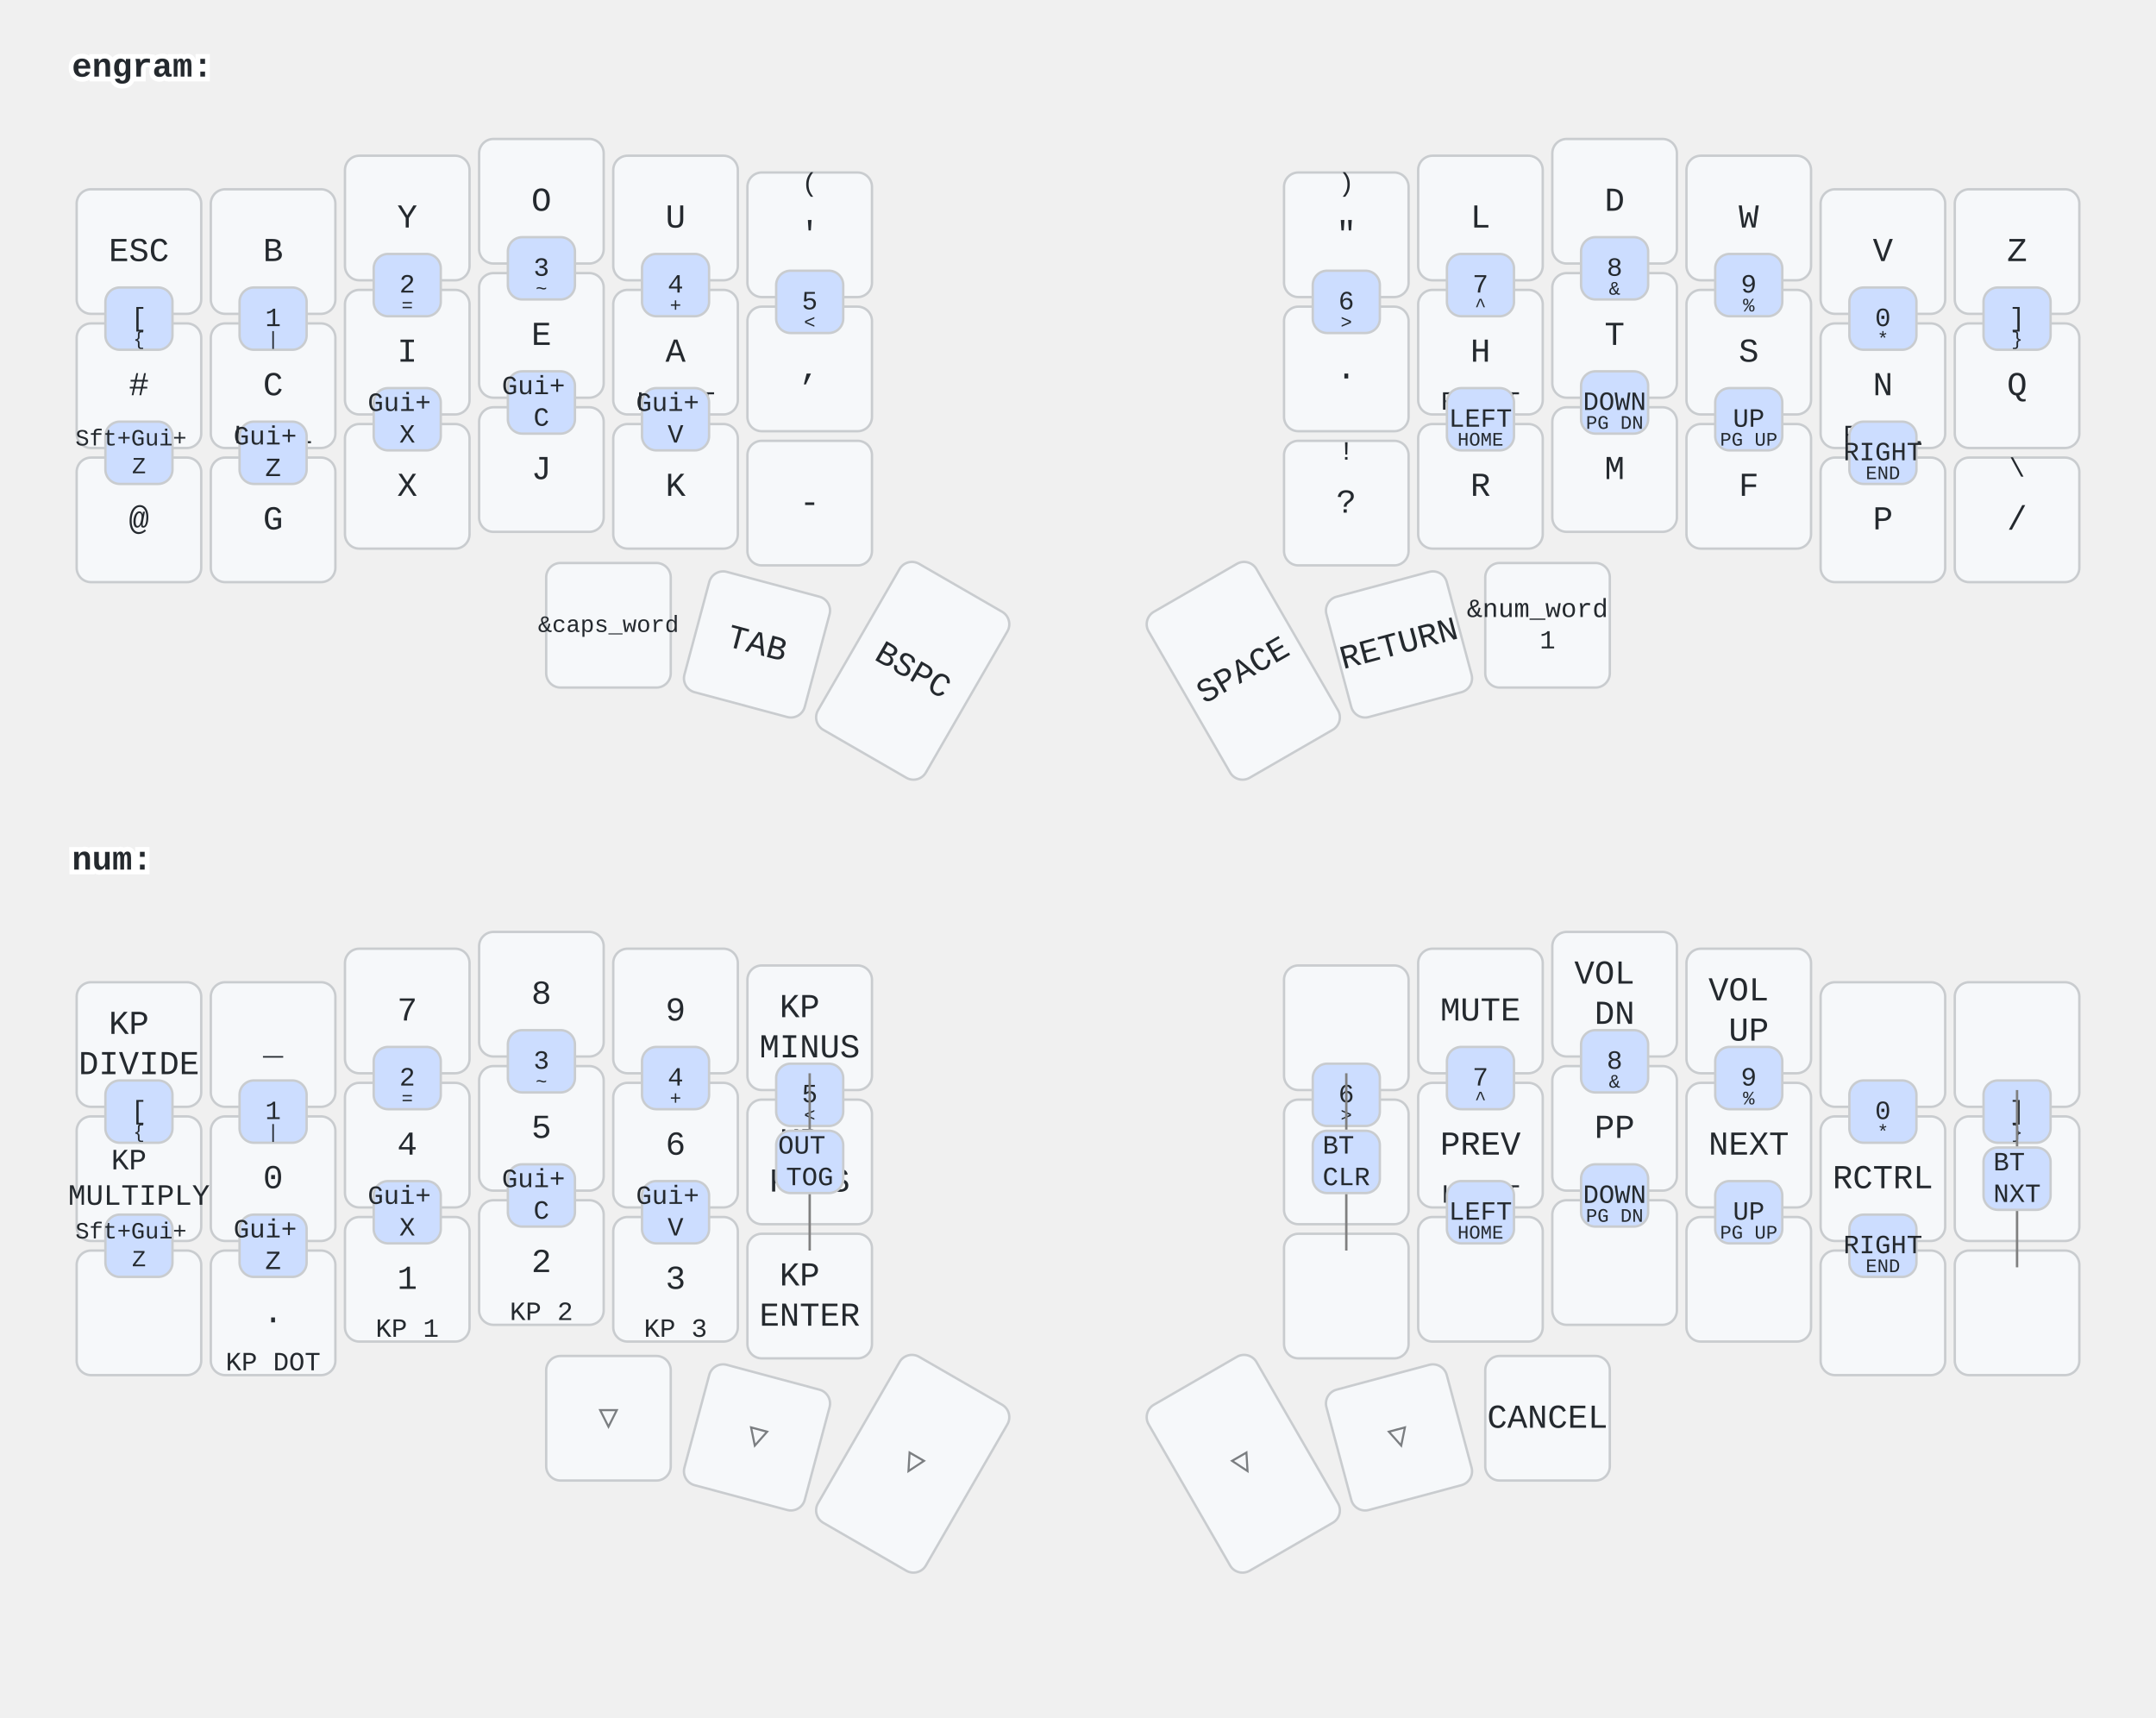
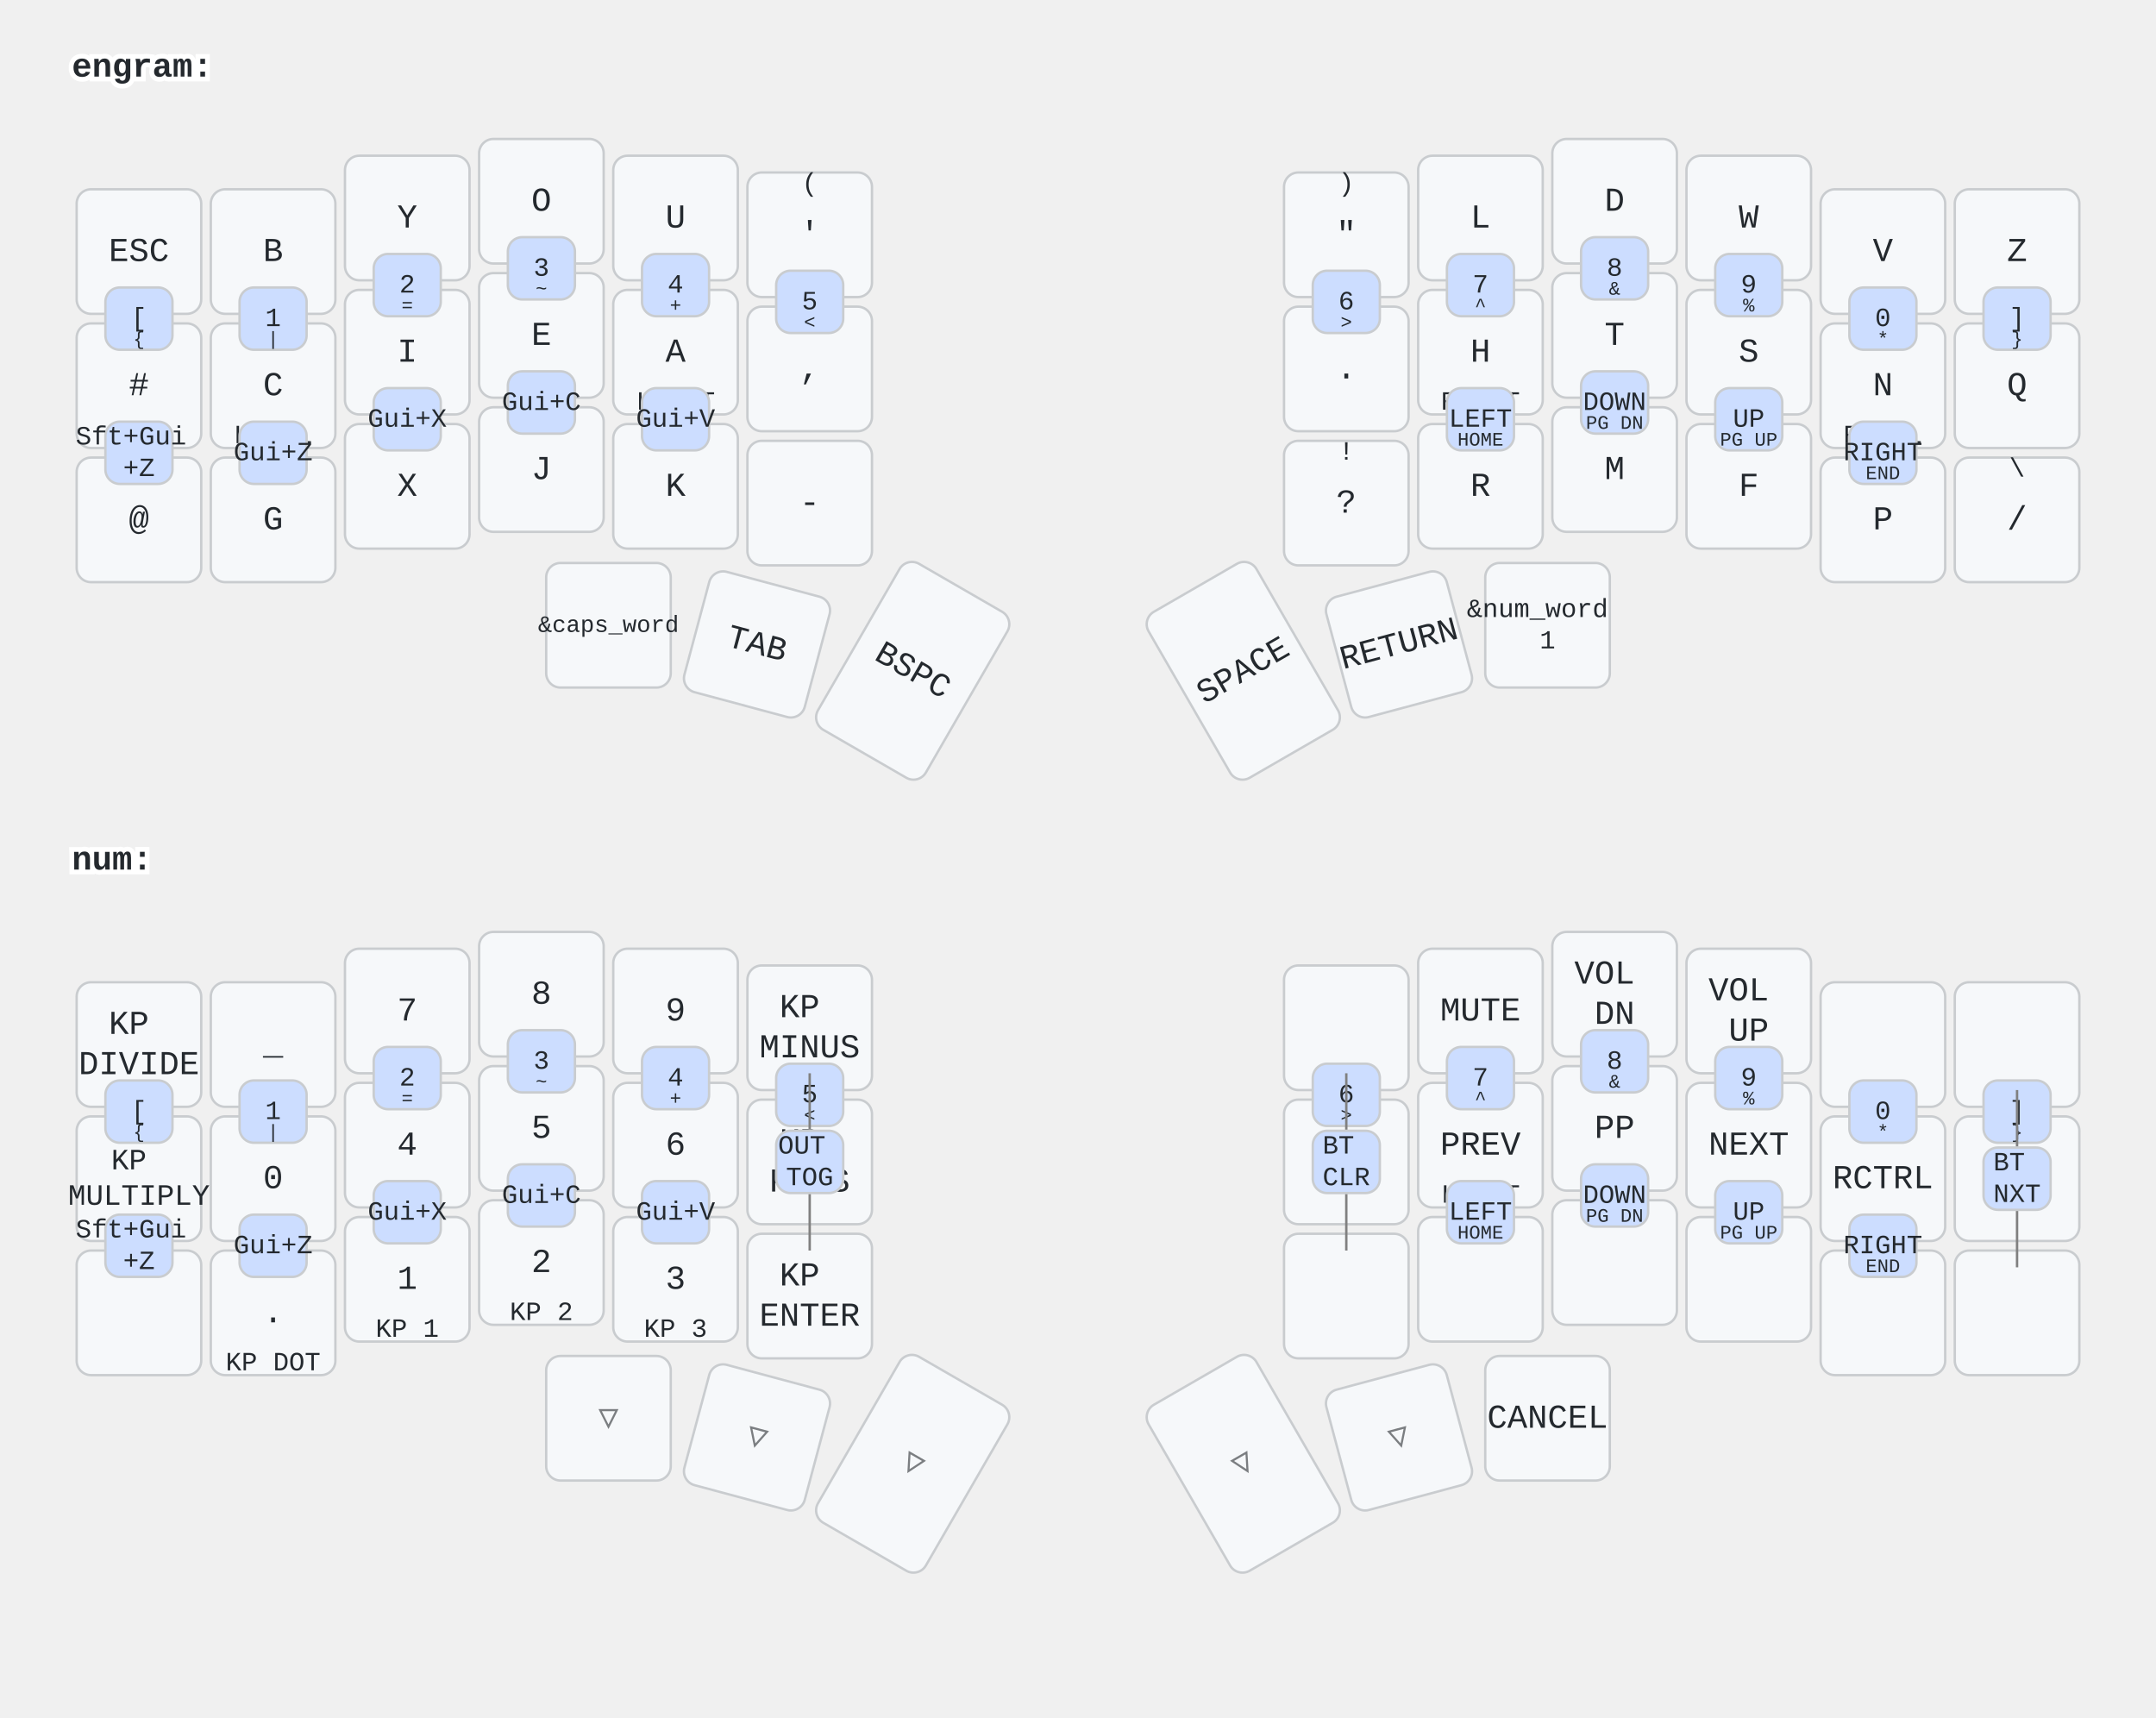
<svg xmlns="http://www.w3.org/2000/svg" width="900" height="717" viewBox="0 0 900 717" class="keymap">
  <style>/* inherit to force styles through use tags */
svg path {
    fill: inherit;
}

/* font and background color specifications */
svg.keymap {
    font-family: SFMono-Regular,Consolas,Liberation Mono,Menlo,monospace;
    font-size: 14px;
    font-kerning: normal;
    text-rendering: optimizeLegibility;
    fill: #24292e;
}

/* default key styling */
rect.key {
    fill: #f6f8fa;
}

rect.key, rect.combo {
    stroke: #c9cccf;
    stroke-width: 1;
}

/* default key side styling, only used is draw_key_sides is set */
rect.side {
    filter: brightness(90%);
}

/* color accent for combo boxes */
rect.combo, rect.combo-separate {
    fill: #cdf;
}

/* color accent for held keys */
rect.held, rect.combo.held {
    fill: #fdd;
}

/* color accent for ghost (optional) keys */
rect.ghost, rect.combo.ghost {
    stroke-dasharray: 4, 4;
    stroke-width: 2;
}

text {
    text-anchor: middle;
    dominant-baseline: middle;
}

/* styling for layer labels */
text.label {
    font-weight: bold;
    text-anchor: start;
    stroke: white;
    stroke-width: 4;
    paint-order: stroke;
}

/* styling for optional footer */
text.footer {
    text-anchor: end;
    dominant-baseline: auto;
    stroke: white;
    stroke-width: 4;
    paint-order: stroke;
}

- /* styling for combo tap, and key hold/shifted label text */
- text.combo, text.hold, text.shifted {
+ /* styling for combo tap, and key non-tap label text */
+ text.combo, text.hold, text.shifted, text.left, text.right {
    font-size: 11px;
}

text.hold {
    text-anchor: middle;
    dominant-baseline: auto;
}

text.shifted {
    text-anchor: middle;
    dominant-baseline: hanging;
}

+ text.left {
+     text-anchor: start;
+ }
+ 
+ text.right {
+     text-anchor: end;
+ }
+ 
text.layer-activator {
    text-decoration: underline;
}

/* styling for hold/shifted label text in combo box */
- text.combo.hold, text.combo.shifted {
+ text.combo.hold, text.combo.shifted, text.combo.left, text.combo.right {
    font-size: 8px;
}

/* lighter symbol for transparent keys */
text.trans {
    fill: #7b7e81;
}

/* styling for combo dendrons */
path.combo {
    stroke-width: 1;
    stroke: gray;
    fill: none;
}

/* Start Tabler Icons Cleanup */
/* cannot use height/width with glyphs */
.icon-tabler &gt; path {
    fill: inherit;
    stroke: inherit;
    stroke-width: 2;
}
/* hide tabler's default box */
.icon-tabler &gt; path[stroke="none"][fill="none"] {
    visibility: hidden;
}
/* End Tabler Icons Cleanup */
</style>
  <g transform="translate(30, 0)" class="layer-engram">
    <text x="0" y="28" class="label" id="engram">engram:</text>
    <g transform="translate(0, 56)">
      <g transform="translate(28, 49)" class="key keypos-0">
        <rect rx="6" ry="6" x="-26" y="-26" width="52" height="52" class="key" />
        <text x="0" y="0" class="key tap">ESC</text>
        <text x="0" y="24" class="key hold">F1</text>
      </g>
      <g transform="translate(84, 49)" class="key keypos-1">
        <rect rx="6" ry="6" x="-26" y="-26" width="52" height="52" class="key" />
        <text x="0" y="0" class="key tap">B</text>
        <text x="0" y="24" class="key hold">F2</text>
      </g>
      <g transform="translate(140, 35)" class="key keypos-2">
        <rect rx="6" ry="6" x="-26" y="-26" width="52" height="52" class="key" />
        <text x="0" y="0" class="key tap">Y</text>
        <text x="0" y="24" class="key hold">F3</text>
      </g>
      <g transform="translate(196, 28)" class="key keypos-3">
        <rect rx="6" ry="6" x="-26" y="-26" width="52" height="52" class="key" />
        <text x="0" y="0" class="key tap">O</text>
        <text x="0" y="24" class="key hold">F4</text>
      </g>
      <g transform="translate(252, 35)" class="key keypos-4">
        <rect rx="6" ry="6" x="-26" y="-26" width="52" height="52" class="key" />
        <text x="0" y="0" class="key tap">U</text>
        <text x="0" y="24" class="key hold">F5</text>
      </g>
      <g transform="translate(308, 42)" class="key keypos-5">
        <rect rx="6" ry="6" x="-26" y="-26" width="52" height="52" class="key" />
        <text x="0" y="0" class="key tap">'</text>
        <text x="0" y="-24" class="key shifted">(</text>
      </g>
      <g transform="translate(532, 42)" class="key keypos-6">
        <rect rx="6" ry="6" x="-26" y="-26" width="52" height="52" class="key" />
        <text x="0" y="0" class="key tap">"</text>
        <text x="0" y="-24" class="key shifted">)</text>
      </g>
      <g transform="translate(588, 35)" class="key keypos-7">
        <rect rx="6" ry="6" x="-26" y="-26" width="52" height="52" class="key" />
        <text x="0" y="0" class="key tap">L</text>
        <text x="0" y="24" class="key hold">F8</text>
      </g>
      <g transform="translate(644, 28)" class="key keypos-8">
        <rect rx="6" ry="6" x="-26" y="-26" width="52" height="52" class="key" />
        <text x="0" y="0" class="key tap">D</text>
        <text x="0" y="24" class="key hold">F9</text>
      </g>
      <g transform="translate(700, 35)" class="key keypos-9">
        <rect rx="6" ry="6" x="-26" y="-26" width="52" height="52" class="key" />
        <text x="0" y="0" class="key tap">W</text>
        <text x="0" y="24" class="key hold">F10</text>
      </g>
      <g transform="translate(756, 49)" class="key keypos-10">
        <rect rx="6" ry="6" x="-26" y="-26" width="52" height="52" class="key" />
        <text x="0" y="0" class="key tap">V</text>
        <text x="0" y="24" class="key hold">F11</text>
      </g>
      <g transform="translate(812, 49)" class="key keypos-11">
        <rect rx="6" ry="6" x="-26" y="-26" width="52" height="52" class="key" />
        <text x="0" y="0" class="key tap">Z</text>
        <text x="0" y="24" class="key hold">F12</text>
      </g>
      <g transform="translate(28, 105)" class="key keypos-12">
        <rect rx="6" ry="6" x="-26" y="-26" width="52" height="52" class="key" />
        <text x="0" y="0" class="key tap">#</text>
        <text x="0" y="-24" class="key shifted">$</text>
      </g>
      <g transform="translate(84, 105)" class="key keypos-13">
        <rect rx="6" ry="6" x="-26" y="-26" width="52" height="52" class="key" />
        <text x="0" y="0" class="key tap">C</text>
        <text x="0" y="24" class="key hold">LCTRL</text>
      </g>
      <g transform="translate(140, 91)" class="key keypos-14">
        <rect rx="6" ry="6" x="-26" y="-26" width="52" height="52" class="key" />
        <text x="0" y="0" class="key tap">I</text>
        <text x="0" y="24" class="key hold">LALT</text>
      </g>
      <g transform="translate(196, 84)" class="key keypos-15">
        <rect rx="6" ry="6" x="-26" y="-26" width="52" height="52" class="key" />
        <text x="0" y="0" class="key tap">E</text>
        <text x="0" y="24" class="key hold">LGUI</text>
      </g>
      <g transform="translate(252, 91)" class="key keypos-16">
        <rect rx="6" ry="6" x="-26" y="-26" width="52" height="52" class="key" />
        <text x="0" y="0" class="key tap">A</text>
        <text x="0" y="24" class="key hold">LSHFT</text>
      </g>
      <g transform="translate(308, 98)" class="key keypos-17">
        <rect rx="6" ry="6" x="-26" y="-26" width="52" height="52" class="key" />
        <text x="0" y="0" class="key tap">,</text>
        <text x="0" y="-24" class="key shifted">;</text>
      </g>
      <g transform="translate(532, 98)" class="key keypos-18">
        <rect rx="6" ry="6" x="-26" y="-26" width="52" height="52" class="key" />
        <text x="0" y="0" class="key tap">.</text>
        <text x="0" y="-24" class="key shifted">:</text>
      </g>
      <g transform="translate(588, 91)" class="key keypos-19">
        <rect rx="6" ry="6" x="-26" y="-26" width="52" height="52" class="key" />
        <text x="0" y="0" class="key tap">H</text>
        <text x="0" y="24" class="key hold">RSHFT</text>
      </g>
      <g transform="translate(644, 84)" class="key keypos-20">
        <rect rx="6" ry="6" x="-26" y="-26" width="52" height="52" class="key" />
        <text x="0" y="0" class="key tap">T</text>
        <text x="0" y="24" class="key hold">RGUI</text>
      </g>
      <g transform="translate(700, 91)" class="key keypos-21">
        <rect rx="6" ry="6" x="-26" y="-26" width="52" height="52" class="key" />
        <text x="0" y="0" class="key tap">S</text>
        <text x="0" y="24" class="key hold">RALT</text>
      </g>
      <g transform="translate(756, 105)" class="key keypos-22">
        <rect rx="6" ry="6" x="-26" y="-26" width="52" height="52" class="key" />
        <text x="0" y="0" class="key tap">N</text>
        <text x="0" y="24" class="key hold">RCTRL</text>
      </g>
      <g transform="translate(812, 105)" class="key keypos-23">
        <rect rx="6" ry="6" x="-26" y="-26" width="52" height="52" class="key" />
        <text x="0" y="0" class="key tap">Q</text>
      </g>
      <g transform="translate(28, 161)" class="key keypos-24">
        <rect rx="6" ry="6" x="-26" y="-26" width="52" height="52" class="key" />
        <text x="0" y="0" class="key tap">@</text>
        <text x="0" y="-24" class="key shifted">`</text>
      </g>
      <g transform="translate(84, 161)" class="key keypos-25">
        <rect rx="6" ry="6" x="-26" y="-26" width="52" height="52" class="key" />
        <text x="0" y="0" class="key tap">G</text>
      </g>
      <g transform="translate(140, 147)" class="key keypos-26">
        <rect rx="6" ry="6" x="-26" y="-26" width="52" height="52" class="key" />
        <text x="0" y="0" class="key tap">X</text>
      </g>
      <g transform="translate(196, 140)" class="key keypos-27">
        <rect rx="6" ry="6" x="-26" y="-26" width="52" height="52" class="key" />
        <text x="0" y="0" class="key tap">J</text>
      </g>
      <g transform="translate(252, 147)" class="key keypos-28">
        <rect rx="6" ry="6" x="-26" y="-26" width="52" height="52" class="key" />
        <text x="0" y="0" class="key tap">K</text>
      </g>
      <g transform="translate(308, 154)" class="key keypos-29">
        <rect rx="6" ry="6" x="-26" y="-26" width="52" height="52" class="key" />
        <text x="0" y="0" class="key tap">-</text>
      </g>
      <g transform="translate(532, 154)" class="key keypos-30">
        <rect rx="6" ry="6" x="-26" y="-26" width="52" height="52" class="key" />
        <text x="0" y="0" class="key tap">?</text>
        <text x="0" y="-24" class="key shifted">!</text>
      </g>
      <g transform="translate(588, 147)" class="key keypos-31">
        <rect rx="6" ry="6" x="-26" y="-26" width="52" height="52" class="key" />
        <text x="0" y="0" class="key tap">R</text>
      </g>
      <g transform="translate(644, 140)" class="key keypos-32">
        <rect rx="6" ry="6" x="-26" y="-26" width="52" height="52" class="key" />
        <text x="0" y="0" class="key tap">M</text>
      </g>
      <g transform="translate(700, 147)" class="key keypos-33">
        <rect rx="6" ry="6" x="-26" y="-26" width="52" height="52" class="key" />
        <text x="0" y="0" class="key tap">F</text>
      </g>
      <g transform="translate(756, 161)" class="key keypos-34">
        <rect rx="6" ry="6" x="-26" y="-26" width="52" height="52" class="key" />
        <text x="0" y="0" class="key tap">P</text>
      </g>
      <g transform="translate(812, 161)" class="key keypos-35">
        <rect rx="6" ry="6" x="-26" y="-26" width="52" height="52" class="key" />
        <text x="0" y="0" class="key tap">/</text>
        <text x="0" y="-24" class="key shifted">\</text>
      </g>
      <g transform="translate(224, 205)" class="key keypos-36">
        <rect rx="6" ry="6" x="-26" y="-26" width="52" height="52" class="key" />
        <text x="0" y="0" class="key tap">
          <tspan style="font-size: 70%">&amp;caps_word</tspan>
        </text>
      </g>
      <g transform="translate(286, 213) rotate(15.0)" class="key keypos-37">
        <rect rx="6" ry="6" x="-26" y="-26" width="52" height="52" class="key" />
        <text x="0" y="0" class="key tap">TAB</text>
      </g>
      <g transform="translate(351, 224) rotate(30.0)" class="key keypos-38">
        <rect rx="6" ry="6" x="-26" y="-40" width="52" height="80" class="key" />
        <text x="0" y="0" class="key tap">BSPC</text>
      </g>
      <g transform="translate(489, 224) rotate(-30.0)" class="key keypos-39">
        <rect rx="6" ry="6" x="-26" y="-40" width="52" height="80" class="key" />
        <text x="0" y="0" class="key tap">SPACE</text>
      </g>
      <g transform="translate(554, 213) rotate(-15.0)" class="key keypos-40">
        <rect rx="6" ry="6" x="-26" y="-26" width="52" height="52" class="key" />
        <text x="0" y="0" class="key tap">RETURN</text>
      </g>
      <g transform="translate(616, 205)" class="key keypos-41">
        <rect rx="6" ry="6" x="-26" y="-26" width="52" height="52" class="key" />
        <text x="0" y="0" class="key tap">
          <tspan x="0" dy="-0.6em" style="font-size: 78%">&amp;num_word</tspan>
          <tspan x="0" dy="1.2em" style="font-size: 78%">1</tspan>
        </text>
      </g>
      <g class="combo combopos-0">
        <rect rx="6" ry="6" x="14" y="64" width="28" height="26" class="combo" />
        <text x="28" y="77" class="combo tap">[</text>
        <text x="28" y="88" class="combo hold">{</text>
      </g>
      <g class="combo combopos-1">
        <rect rx="6" ry="6" x="798" y="64" width="28" height="26" class="combo" />
        <text x="812" y="77" class="combo tap">]</text>
        <text x="812" y="88" class="combo hold">}</text>
      </g>
      <g class="combo combopos-2">
        <rect rx="6" ry="6" x="70" y="64" width="28" height="26" class="combo" />
        <text x="84" y="77" class="combo tap">1</text>
        <text x="84" y="88" class="combo hold">|</text>
      </g>
      <g class="combo combopos-3">
        <rect rx="6" ry="6" x="126" y="50" width="28" height="26" class="combo" />
        <text x="140" y="63" class="combo tap">2</text>
        <text x="140" y="74" class="combo hold">=</text>
      </g>
      <g class="combo combopos-4">
        <rect rx="6" ry="6" x="182" y="43" width="28" height="26" class="combo" />
        <text x="196" y="56" class="combo tap">3</text>
        <text x="196" y="67" class="combo hold">~</text>
      </g>
      <g class="combo combopos-5">
        <rect rx="6" ry="6" x="238" y="50" width="28" height="26" class="combo" />
        <text x="252" y="63" class="combo tap">4</text>
        <text x="252" y="74" class="combo hold">+</text>
      </g>
      <g class="combo combopos-6">
        <rect rx="6" ry="6" x="294" y="57" width="28" height="26" class="combo" />
        <text x="308" y="70" class="combo tap">5</text>
        <text x="308" y="81" class="combo hold">&lt;</text>
      </g>
      <g class="combo combopos-7">
        <rect rx="6" ry="6" x="518" y="57" width="28" height="26" class="combo" />
        <text x="532" y="70" class="combo tap">6</text>
        <text x="532" y="81" class="combo hold">&gt;</text>
      </g>
      <g class="combo combopos-8">
        <rect rx="6" ry="6" x="574" y="50" width="28" height="26" class="combo" />
        <text x="588" y="63" class="combo tap">7</text>
        <text x="588" y="74" class="combo hold">^</text>
      </g>
      <g class="combo combopos-9">
        <rect rx="6" ry="6" x="630" y="43" width="28" height="26" class="combo" />
        <text x="644" y="56" class="combo tap">8</text>
        <text x="644" y="67" class="combo hold">&amp;</text>
      </g>
      <g class="combo combopos-10">
        <rect rx="6" ry="6" x="686" y="50" width="28" height="26" class="combo" />
        <text x="700" y="63" class="combo tap">9</text>
        <text x="700" y="74" class="combo hold">%</text>
      </g>
      <g class="combo combopos-11">
        <rect rx="6" ry="6" x="742" y="64" width="28" height="26" class="combo" />
        <text x="756" y="77" class="combo tap">0</text>
        <text x="756" y="88" class="combo hold">*</text>
      </g>
      <g class="combo combopos-12">
        <rect rx="6" ry="6" x="14" y="120" width="28" height="26" class="combo" />
        <text x="28" y="133" class="combo tap">
-           <tspan x="28" dy="-0.6em" style="font-size: 88%">Sft+Gui+</tspan>
-           <tspan x="28" dy="1.2em" style="font-size: 88%">Z</tspan>
+           <tspan x="28" dy="-0.6em">Sft+Gui</tspan>
+           <tspan x="28" dy="1.2em">+Z</tspan>
        </text>
      </g>
      <g class="combo combopos-13">
        <rect rx="6" ry="6" x="70" y="120" width="28" height="26" class="combo" />
-         <text x="84" y="133" class="combo tap">
-           <tspan x="84" dy="-0.6em">Gui+</tspan>
-           <tspan x="84" dy="1.2em">Z</tspan>
-         </text>
+         <text x="84" y="133" class="combo tap">Gui+Z</text>
      </g>
      <g class="combo combopos-14">
        <rect rx="6" ry="6" x="126" y="106" width="28" height="26" class="combo" />
-         <text x="140" y="119" class="combo tap">
-           <tspan x="140" dy="-0.6em">Gui+</tspan>
-           <tspan x="140" dy="1.2em">X</tspan>
-         </text>
+         <text x="140" y="119" class="combo tap">Gui+X</text>
      </g>
      <g class="combo combopos-15">
        <rect rx="6" ry="6" x="182" y="99" width="28" height="26" class="combo" />
-         <text x="196" y="112" class="combo tap">
-           <tspan x="196" dy="-0.6em">Gui+</tspan>
-           <tspan x="196" dy="1.2em">C</tspan>
-         </text>
+         <text x="196" y="112" class="combo tap">Gui+C</text>
      </g>
      <g class="combo combopos-16">
        <rect rx="6" ry="6" x="238" y="106" width="28" height="26" class="combo" />
-         <text x="252" y="119" class="combo tap">
-           <tspan x="252" dy="-0.6em">Gui+</tspan>
-           <tspan x="252" dy="1.2em">V</tspan>
-         </text>
+         <text x="252" y="119" class="combo tap">Gui+V</text>
      </g>
      <g class="combo combopos-17">
        <rect rx="6" ry="6" x="574" y="106" width="28" height="26" class="combo" />
        <text x="588" y="119" class="combo tap">LEFT</text>
        <text x="588" y="130" class="combo hold">HOME</text>
      </g>
      <g class="combo combopos-18">
        <rect rx="6" ry="6" x="630" y="99" width="28" height="26" class="combo" />
        <text x="644" y="112" class="combo tap">DOWN</text>
        <text x="644" y="123" class="combo hold">PG DN</text>
      </g>
      <g class="combo combopos-19">
        <rect rx="6" ry="6" x="686" y="106" width="28" height="26" class="combo" />
        <text x="700" y="119" class="combo tap">UP</text>
        <text x="700" y="130" class="combo hold">PG UP</text>
      </g>
      <g class="combo combopos-20">
        <rect rx="6" ry="6" x="742" y="120" width="28" height="26" class="combo" />
        <text x="756" y="133" class="combo tap">RIGHT</text>
        <text x="756" y="144" class="combo hold">END</text>
      </g>
    </g>
  </g>
  <g transform="translate(30, 331)" class="layer-num">
    <text x="0" y="28" class="label" id="num">num:</text>
    <g transform="translate(0, 56)">
      <g transform="translate(28, 49)" class="key keypos-0">
        <rect rx="6" ry="6" x="-26" y="-26" width="52" height="52" class="key" />
        <text x="0" y="0" class="key tap">
          <tspan x="0" dy="-0.6em">KP</tspan>
          <tspan x="0" dy="1.2em">DIVIDE</tspan>
        </text>
      </g>
      <g transform="translate(84, 49)" class="key keypos-1">
        <rect rx="6" ry="6" x="-26" y="-26" width="52" height="52" class="key" />
        <text x="0" y="0" class="key tap">_</text>
      </g>
      <g transform="translate(140, 35)" class="key keypos-2">
        <rect rx="6" ry="6" x="-26" y="-26" width="52" height="52" class="key" />
        <text x="0" y="0" class="key tap">7</text>
        <text x="0" y="24" class="key hold">KP 7</text>
      </g>
      <g transform="translate(196, 28)" class="key keypos-3">
        <rect rx="6" ry="6" x="-26" y="-26" width="52" height="52" class="key" />
        <text x="0" y="0" class="key tap">8</text>
        <text x="0" y="24" class="key hold">KP 8</text>
      </g>
      <g transform="translate(252, 35)" class="key keypos-4">
        <rect rx="6" ry="6" x="-26" y="-26" width="52" height="52" class="key" />
        <text x="0" y="0" class="key tap">9</text>
        <text x="0" y="24" class="key hold">KP 9</text>
      </g>
      <g transform="translate(308, 42)" class="key keypos-5">
        <rect rx="6" ry="6" x="-26" y="-26" width="52" height="52" class="key" />
        <text x="0" y="0" class="key tap">
          <tspan x="0" dy="-0.6em">KP</tspan>
          <tspan x="0" dy="1.2em">MINUS</tspan>
        </text>
      </g>
      <g transform="translate(532, 42)" class="key keypos-6">
        <rect rx="6" ry="6" x="-26" y="-26" width="52" height="52" class="key" />
      </g>
      <g transform="translate(588, 35)" class="key keypos-7">
        <rect rx="6" ry="6" x="-26" y="-26" width="52" height="52" class="key" />
        <text x="0" y="0" class="key tap">MUTE</text>
      </g>
      <g transform="translate(644, 28)" class="key keypos-8">
        <rect rx="6" ry="6" x="-26" y="-26" width="52" height="52" class="key" />
        <text x="0" y="0" class="key tap">
          <tspan x="0" dy="-0.6em">VOL</tspan>
          <tspan x="0" dy="1.2em">DN</tspan>
        </text>
      </g>
      <g transform="translate(700, 35)" class="key keypos-9">
        <rect rx="6" ry="6" x="-26" y="-26" width="52" height="52" class="key" />
        <text x="0" y="0" class="key tap">
          <tspan x="0" dy="-0.6em">VOL</tspan>
          <tspan x="0" dy="1.2em">UP</tspan>
        </text>
      </g>
      <g transform="translate(756, 49)" class="key keypos-10">
        <rect rx="6" ry="6" x="-26" y="-26" width="52" height="52" class="key" />
      </g>
      <g transform="translate(812, 49)" class="key keypos-11">
        <rect rx="6" ry="6" x="-26" y="-26" width="52" height="52" class="key" />
      </g>
      <g transform="translate(28, 105)" class="key keypos-12">
        <rect rx="6" ry="6" x="-26" y="-26" width="52" height="52" class="key" />
        <text x="0" y="0" class="key tap">
          <tspan x="0" dy="-0.6em" style="font-size: 88%">KP</tspan>
          <tspan x="0" dy="1.2em" style="font-size: 88%">MULTIPLY</tspan>
        </text>
      </g>
      <g transform="translate(84, 105)" class="key keypos-13">
        <rect rx="6" ry="6" x="-26" y="-26" width="52" height="52" class="key" />
        <text x="0" y="0" class="key tap">0</text>
        <text x="0" y="24" class="key hold">KP 0</text>
      </g>
      <g transform="translate(140, 91)" class="key keypos-14">
        <rect rx="6" ry="6" x="-26" y="-26" width="52" height="52" class="key" />
        <text x="0" y="0" class="key tap">4</text>
        <text x="0" y="24" class="key hold">KP 4</text>
      </g>
      <g transform="translate(196, 84)" class="key keypos-15">
        <rect rx="6" ry="6" x="-26" y="-26" width="52" height="52" class="key" />
        <text x="0" y="0" class="key tap">5</text>
        <text x="0" y="24" class="key hold">KP 5</text>
      </g>
      <g transform="translate(252, 91)" class="key keypos-16">
        <rect rx="6" ry="6" x="-26" y="-26" width="52" height="52" class="key" />
        <text x="0" y="0" class="key tap">6</text>
        <text x="0" y="24" class="key hold">KP 6</text>
      </g>
      <g transform="translate(308, 98)" class="key keypos-17">
        <rect rx="6" ry="6" x="-26" y="-26" width="52" height="52" class="key" />
        <text x="0" y="0" class="key tap">
          <tspan x="0" dy="-0.6em">KP</tspan>
          <tspan x="0" dy="1.2em">PLUS</tspan>
        </text>
      </g>
      <g transform="translate(532, 98)" class="key keypos-18">
        <rect rx="6" ry="6" x="-26" y="-26" width="52" height="52" class="key" />
      </g>
      <g transform="translate(588, 91)" class="key keypos-19">
        <rect rx="6" ry="6" x="-26" y="-26" width="52" height="52" class="key" />
        <text x="0" y="0" class="key tap">PREV</text>
        <text x="0" y="24" class="key hold">LSHFT</text>
      </g>
      <g transform="translate(644, 84)" class="key keypos-20">
        <rect rx="6" ry="6" x="-26" y="-26" width="52" height="52" class="key" />
        <text x="0" y="0" class="key tap">PP</text>
        <text x="0" y="24" class="key hold">RGUI</text>
      </g>
      <g transform="translate(700, 91)" class="key keypos-21">
        <rect rx="6" ry="6" x="-26" y="-26" width="52" height="52" class="key" />
        <text x="0" y="0" class="key tap">NEXT</text>
        <text x="0" y="24" class="key hold">RALT</text>
      </g>
      <g transform="translate(756, 105)" class="key keypos-22">
        <rect rx="6" ry="6" x="-26" y="-26" width="52" height="52" class="key" />
        <text x="0" y="0" class="key tap">RCTRL</text>
      </g>
      <g transform="translate(812, 105)" class="key keypos-23">
        <rect rx="6" ry="6" x="-26" y="-26" width="52" height="52" class="key" />
      </g>
      <g transform="translate(28, 161)" class="key keypos-24">
        <rect rx="6" ry="6" x="-26" y="-26" width="52" height="52" class="key" />
      </g>
      <g transform="translate(84, 161)" class="key keypos-25">
        <rect rx="6" ry="6" x="-26" y="-26" width="52" height="52" class="key" />
        <text x="0" y="0" class="key tap">.</text>
        <text x="0" y="24" class="key hold">KP DOT</text>
      </g>
      <g transform="translate(140, 147)" class="key keypos-26">
        <rect rx="6" ry="6" x="-26" y="-26" width="52" height="52" class="key" />
        <text x="0" y="0" class="key tap">1</text>
        <text x="0" y="24" class="key hold">KP 1</text>
      </g>
      <g transform="translate(196, 140)" class="key keypos-27">
        <rect rx="6" ry="6" x="-26" y="-26" width="52" height="52" class="key" />
        <text x="0" y="0" class="key tap">2</text>
        <text x="0" y="24" class="key hold">KP 2</text>
      </g>
      <g transform="translate(252, 147)" class="key keypos-28">
        <rect rx="6" ry="6" x="-26" y="-26" width="52" height="52" class="key" />
        <text x="0" y="0" class="key tap">3</text>
        <text x="0" y="24" class="key hold">KP 3</text>
      </g>
      <g transform="translate(308, 154)" class="key keypos-29">
        <rect rx="6" ry="6" x="-26" y="-26" width="52" height="52" class="key" />
        <text x="0" y="0" class="key tap">
          <tspan x="0" dy="-0.6em">KP</tspan>
          <tspan x="0" dy="1.2em">ENTER</tspan>
        </text>
      </g>
      <g transform="translate(532, 154)" class="key keypos-30">
        <rect rx="6" ry="6" x="-26" y="-26" width="52" height="52" class="key" />
      </g>
      <g transform="translate(588, 147)" class="key keypos-31">
        <rect rx="6" ry="6" x="-26" y="-26" width="52" height="52" class="key" />
      </g>
      <g transform="translate(644, 140)" class="key keypos-32">
        <rect rx="6" ry="6" x="-26" y="-26" width="52" height="52" class="key" />
      </g>
      <g transform="translate(700, 147)" class="key keypos-33">
        <rect rx="6" ry="6" x="-26" y="-26" width="52" height="52" class="key" />
      </g>
      <g transform="translate(756, 161)" class="key keypos-34">
        <rect rx="6" ry="6" x="-26" y="-26" width="52" height="52" class="key" />
      </g>
      <g transform="translate(812, 161)" class="key keypos-35">
        <rect rx="6" ry="6" x="-26" y="-26" width="52" height="52" class="key" />
      </g>
      <g transform="translate(224, 205)" class="key trans keypos-36">
        <rect rx="6" ry="6" x="-26" y="-26" width="52" height="52" class="key trans" />
        <text x="0" y="0" class="key trans tap">▽</text>
      </g>
      <g transform="translate(286, 213) rotate(15.0)" class="key trans keypos-37">
        <rect rx="6" ry="6" x="-26" y="-26" width="52" height="52" class="key trans" />
        <text x="0" y="0" class="key trans tap">▽</text>
      </g>
      <g transform="translate(351, 224) rotate(30.0)" class="key trans keypos-38">
        <rect rx="6" ry="6" x="-26" y="-40" width="52" height="80" class="key trans" />
        <text x="0" y="0" class="key trans tap">▽</text>
      </g>
      <g transform="translate(489, 224) rotate(-30.0)" class="key trans keypos-39">
        <rect rx="6" ry="6" x="-26" y="-40" width="52" height="80" class="key trans" />
        <text x="0" y="0" class="key trans tap">▽</text>
      </g>
      <g transform="translate(554, 213) rotate(-15.0)" class="key trans keypos-40">
        <rect rx="6" ry="6" x="-26" y="-26" width="52" height="52" class="key trans" />
        <text x="0" y="0" class="key trans tap">▽</text>
      </g>
      <g transform="translate(616, 205)" class="key keypos-41">
        <rect rx="6" ry="6" x="-26" y="-26" width="52" height="52" class="key" />
        <text x="0" y="0" class="key tap">CANCEL</text>
      </g>
      <g class="combo combopos-0">
        <rect rx="6" ry="6" x="14" y="64" width="28" height="26" class="combo" />
        <text x="28" y="77" class="combo tap">[</text>
        <text x="28" y="88" class="combo hold">{</text>
      </g>
      <g class="combo combopos-1">
        <rect rx="6" ry="6" x="798" y="64" width="28" height="26" class="combo" />
        <text x="812" y="77" class="combo tap">]</text>
        <text x="812" y="88" class="combo hold">}</text>
      </g>
      <g class="combo combopos-2">
        <rect rx="6" ry="6" x="70" y="64" width="28" height="26" class="combo" />
        <text x="84" y="77" class="combo tap">1</text>
        <text x="84" y="88" class="combo hold">|</text>
      </g>
      <g class="combo combopos-3">
        <rect rx="6" ry="6" x="126" y="50" width="28" height="26" class="combo" />
        <text x="140" y="63" class="combo tap">2</text>
        <text x="140" y="74" class="combo hold">=</text>
      </g>
      <g class="combo combopos-4">
        <rect rx="6" ry="6" x="182" y="43" width="28" height="26" class="combo" />
        <text x="196" y="56" class="combo tap">3</text>
        <text x="196" y="67" class="combo hold">~</text>
      </g>
      <g class="combo combopos-5">
        <rect rx="6" ry="6" x="238" y="50" width="28" height="26" class="combo" />
        <text x="252" y="63" class="combo tap">4</text>
        <text x="252" y="74" class="combo hold">+</text>
      </g>
      <g class="combo combopos-6">
        <rect rx="6" ry="6" x="294" y="57" width="28" height="26" class="combo" />
        <text x="308" y="70" class="combo tap">5</text>
        <text x="308" y="81" class="combo hold">&lt;</text>
      </g>
      <g class="combo combopos-7">
        <rect rx="6" ry="6" x="518" y="57" width="28" height="26" class="combo" />
        <text x="532" y="70" class="combo tap">6</text>
        <text x="532" y="81" class="combo hold">&gt;</text>
      </g>
      <g class="combo combopos-8">
        <rect rx="6" ry="6" x="574" y="50" width="28" height="26" class="combo" />
        <text x="588" y="63" class="combo tap">7</text>
        <text x="588" y="74" class="combo hold">^</text>
      </g>
      <g class="combo combopos-9">
        <rect rx="6" ry="6" x="630" y="43" width="28" height="26" class="combo" />
        <text x="644" y="56" class="combo tap">8</text>
        <text x="644" y="67" class="combo hold">&amp;</text>
      </g>
      <g class="combo combopos-10">
        <rect rx="6" ry="6" x="686" y="50" width="28" height="26" class="combo" />
        <text x="700" y="63" class="combo tap">9</text>
        <text x="700" y="74" class="combo hold">%</text>
      </g>
      <g class="combo combopos-11">
        <rect rx="6" ry="6" x="742" y="64" width="28" height="26" class="combo" />
        <text x="756" y="77" class="combo tap">0</text>
        <text x="756" y="88" class="combo hold">*</text>
      </g>
      <g class="combo combopos-12">
        <rect rx="6" ry="6" x="14" y="120" width="28" height="26" class="combo" />
        <text x="28" y="133" class="combo tap">
-           <tspan x="28" dy="-0.6em" style="font-size: 88%">Sft+Gui+</tspan>
-           <tspan x="28" dy="1.2em" style="font-size: 88%">Z</tspan>
+           <tspan x="28" dy="-0.6em">Sft+Gui</tspan>
+           <tspan x="28" dy="1.2em">+Z</tspan>
        </text>
      </g>
      <g class="combo combopos-13">
        <rect rx="6" ry="6" x="70" y="120" width="28" height="26" class="combo" />
-         <text x="84" y="133" class="combo tap">
-           <tspan x="84" dy="-0.6em">Gui+</tspan>
-           <tspan x="84" dy="1.2em">Z</tspan>
-         </text>
+         <text x="84" y="133" class="combo tap">Gui+Z</text>
      </g>
      <g class="combo combopos-14">
        <rect rx="6" ry="6" x="126" y="106" width="28" height="26" class="combo" />
-         <text x="140" y="119" class="combo tap">
-           <tspan x="140" dy="-0.6em">Gui+</tspan>
-           <tspan x="140" dy="1.2em">X</tspan>
-         </text>
+         <text x="140" y="119" class="combo tap">Gui+X</text>
      </g>
      <g class="combo combopos-15">
        <rect rx="6" ry="6" x="182" y="99" width="28" height="26" class="combo" />
-         <text x="196" y="112" class="combo tap">
-           <tspan x="196" dy="-0.6em">Gui+</tspan>
-           <tspan x="196" dy="1.2em">C</tspan>
-         </text>
+         <text x="196" y="112" class="combo tap">Gui+C</text>
      </g>
      <g class="combo combopos-16">
        <rect rx="6" ry="6" x="238" y="106" width="28" height="26" class="combo" />
-         <text x="252" y="119" class="combo tap">
-           <tspan x="252" dy="-0.6em">Gui+</tspan>
-           <tspan x="252" dy="1.2em">V</tspan>
-         </text>
+         <text x="252" y="119" class="combo tap">Gui+V</text>
      </g>
      <g class="combo combopos-17">
        <rect rx="6" ry="6" x="574" y="106" width="28" height="26" class="combo" />
        <text x="588" y="119" class="combo tap">LEFT</text>
        <text x="588" y="130" class="combo hold">HOME</text>
      </g>
      <g class="combo combopos-18">
        <rect rx="6" ry="6" x="630" y="99" width="28" height="26" class="combo" />
        <text x="644" y="112" class="combo tap">DOWN</text>
        <text x="644" y="123" class="combo hold">PG DN</text>
      </g>
      <g class="combo combopos-19">
        <rect rx="6" ry="6" x="686" y="106" width="28" height="26" class="combo" />
        <text x="700" y="119" class="combo tap">UP</text>
        <text x="700" y="130" class="combo hold">PG UP</text>
      </g>
      <g class="combo combopos-20">
        <rect rx="6" ry="6" x="742" y="120" width="28" height="26" class="combo" />
        <text x="756" y="133" class="combo tap">RIGHT</text>
        <text x="756" y="144" class="combo hold">END</text>
      </g>
      <g class="combo combopos-21">
        <path d="M532,98 l0,-37" class="combo" />
        <path d="M532,98 l0,37" class="combo" />
        <rect rx="6" ry="6" x="518" y="85" width="28" height="26" class="combo" />
        <text x="532" y="98" class="combo tap">
          <tspan x="532" dy="-0.6em">BT</tspan>
          <tspan x="532" dy="1.2em">CLR</tspan>
        </text>
      </g>
      <g class="combo combopos-22">
        <path d="M812,105 l0,-37" class="combo" />
        <path d="M812,105 l0,37" class="combo" />
        <rect rx="6" ry="6" x="798" y="92" width="28" height="26" class="combo" />
        <text x="812" y="105" class="combo tap">
          <tspan x="812" dy="-0.6em">BT</tspan>
          <tspan x="812" dy="1.2em">NXT</tspan>
        </text>
      </g>
      <g class="combo combopos-23">
        <path d="M308,98 l0,-37" class="combo" />
        <path d="M308,98 l0,37" class="combo" />
        <rect rx="6" ry="6" x="294" y="85" width="28" height="26" class="combo" />
        <text x="308" y="98" class="combo tap">
          <tspan x="308" dy="-0.6em">OUT</tspan>
          <tspan x="308" dy="1.2em">TOG</tspan>
        </text>
      </g>
    </g>
  </g>
</svg>
